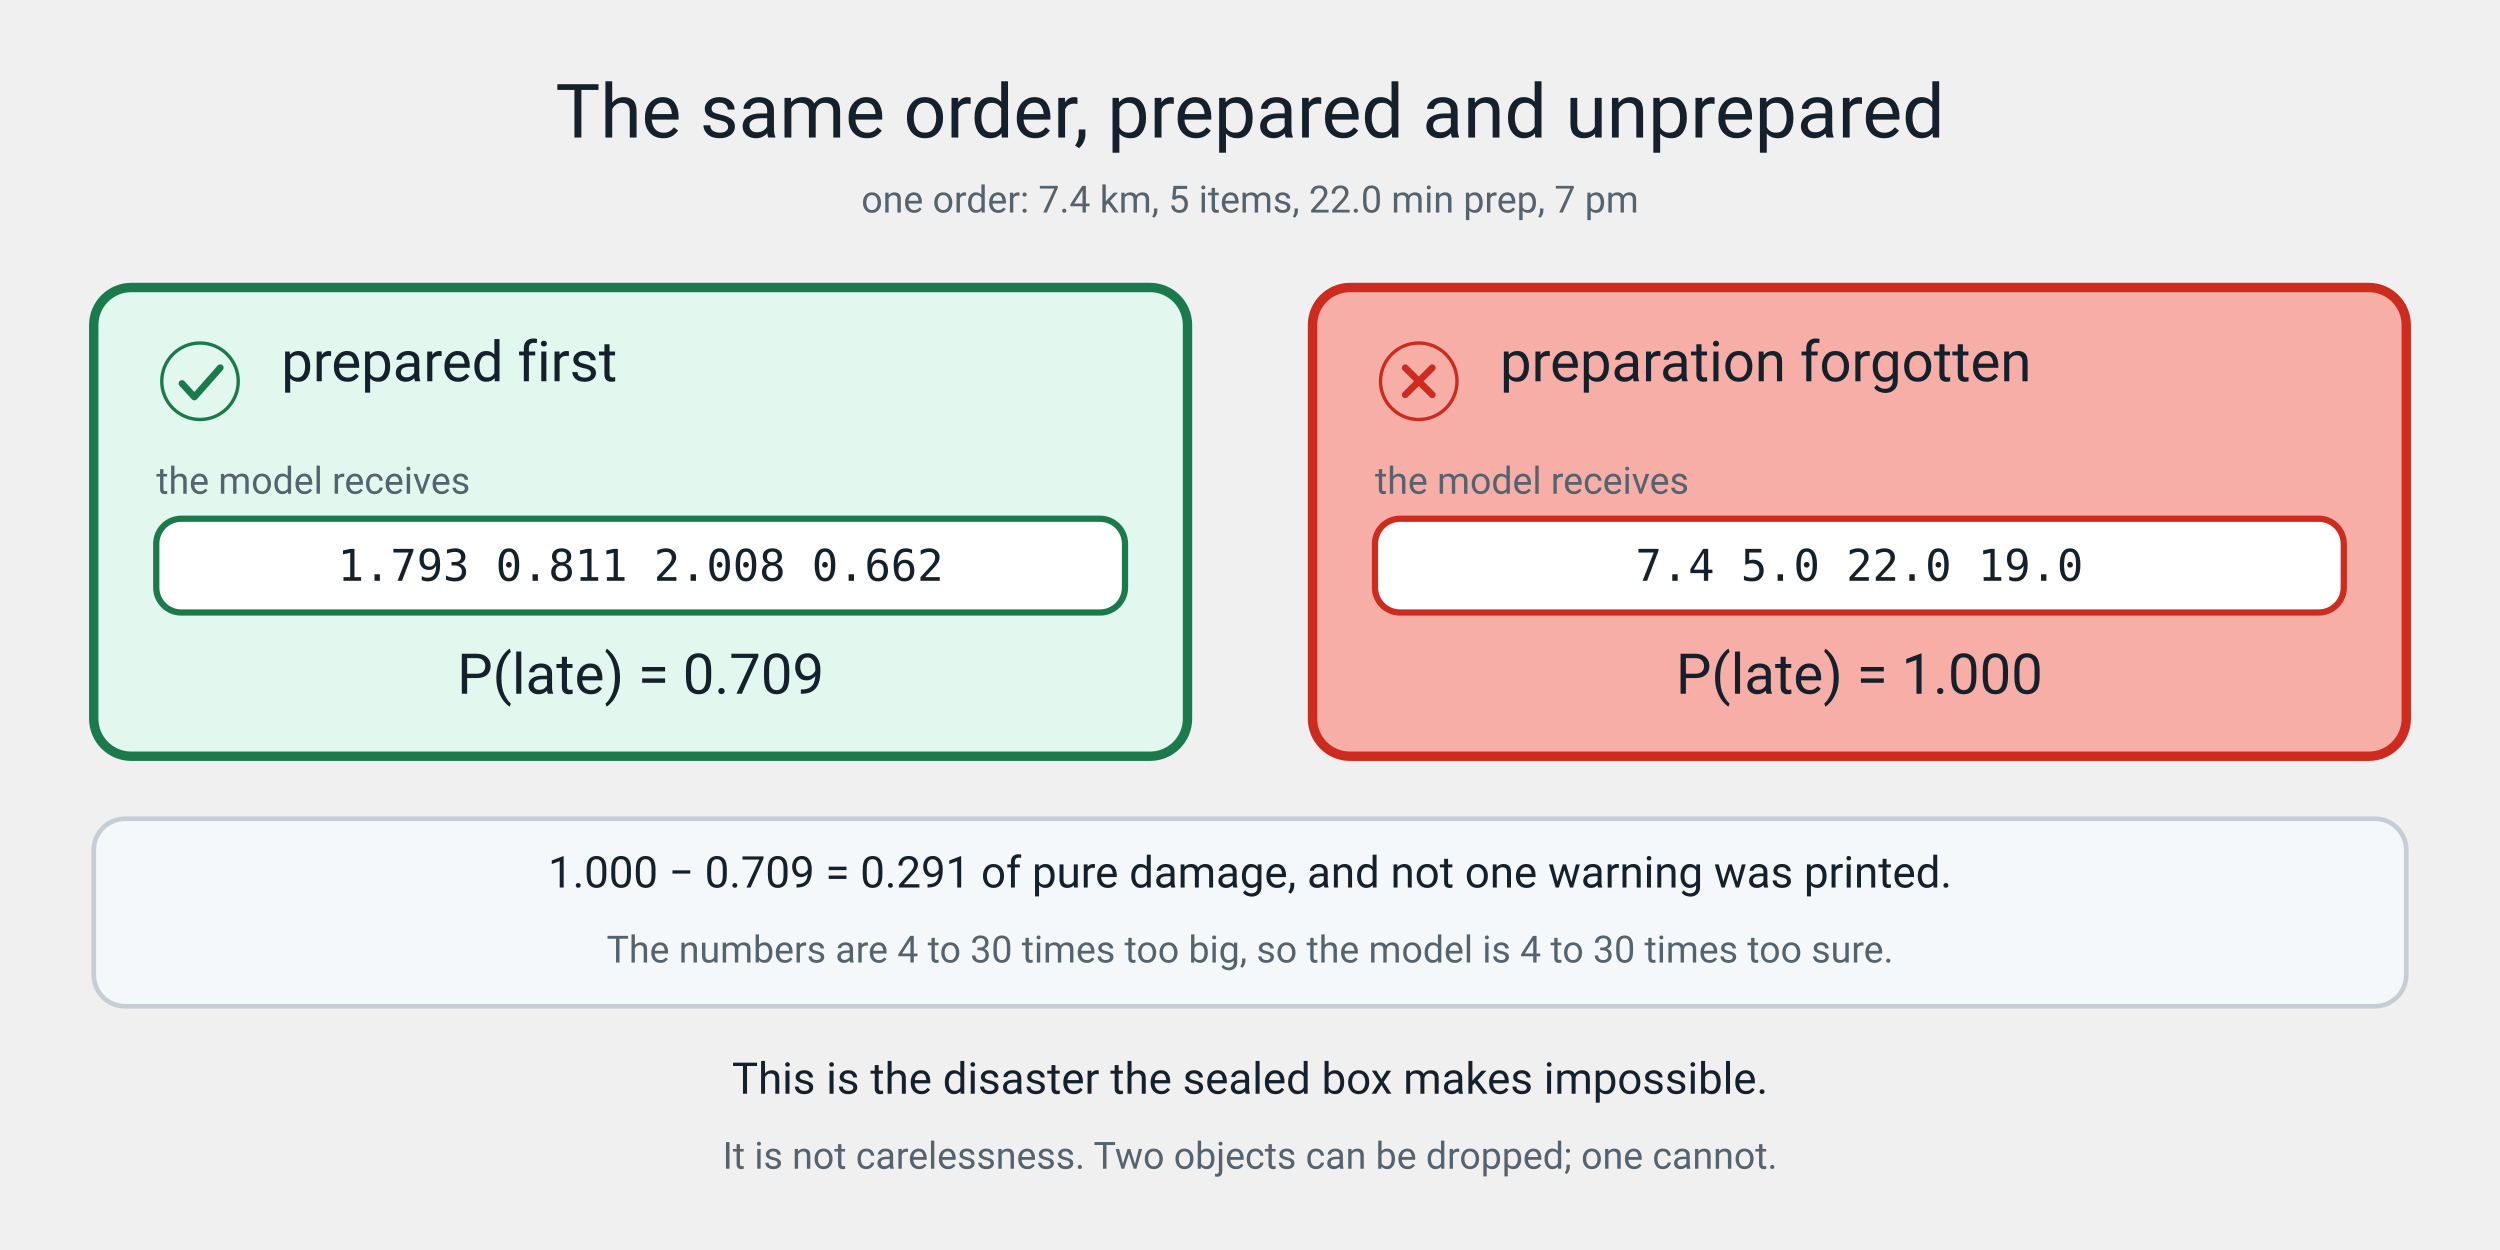
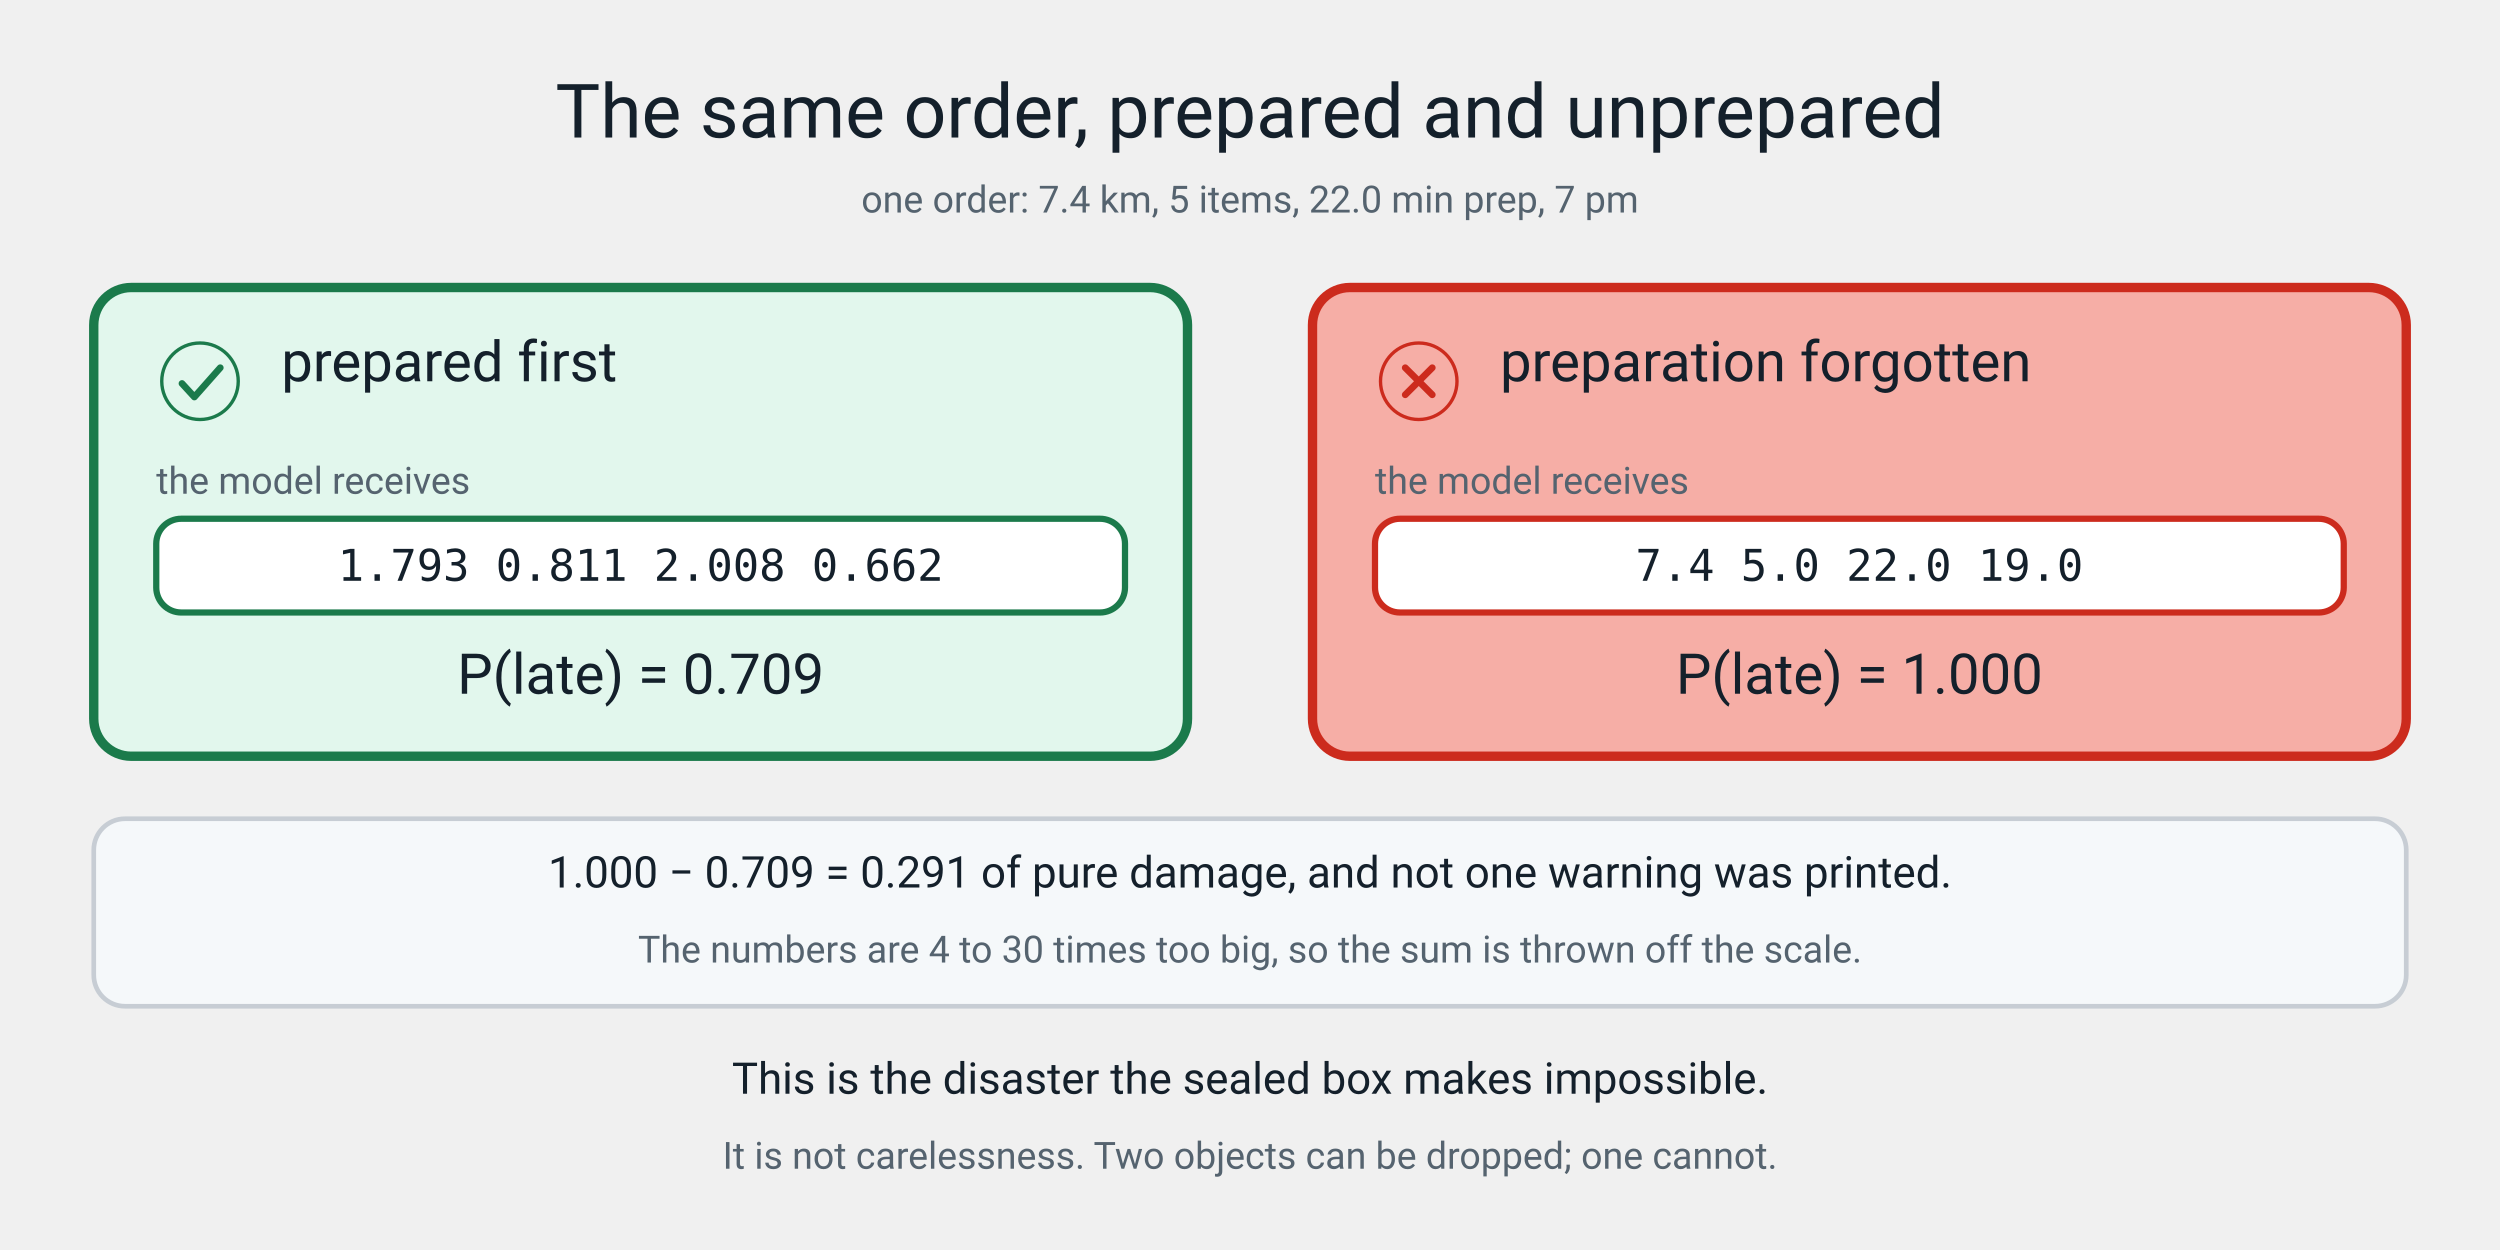
<svg xmlns="http://www.w3.org/2000/svg" viewBox="0 0 800 400" role="img">
  <text x="400" y="44" font-family="ui-sans-serif, system-ui, -apple-system, 'Segoe UI', Roboto, sans-serif" font-size="24" fill="#14202B" text-anchor="middle">The same order, prepared and unprepared</text>
  <text x="400" y="68" font-family="ui-sans-serif, system-ui, -apple-system, 'Segoe UI', Roboto, sans-serif" font-size="12" fill="#55636F" text-anchor="middle">one order: 7.4 km, 5 items, 22.0 min prep, 7 pm</text>
  <rect x="30" y="92" width="350" height="150" rx="12" fill="#E2F7ED" stroke="#1B7A4B" stroke-width="3" stroke-linejoin="round" />
  <g transform="translate(46,104) scale(0.36)">
    <circle cx="50" cy="50" r="34" fill="#E2F7ED" stroke="#1B7A4B" stroke-width="3" />
    <polyline points="34,52 45,64 68,38" fill="none" stroke="#1B7A4B" stroke-width="6" stroke-linecap="round" stroke-linejoin="round" />
  </g>
  <text x="90" y="122" font-family="ui-sans-serif, system-ui, -apple-system, 'Segoe UI', Roboto, sans-serif" font-size="18" fill="#14202B">prepared first</text>
  <text x="50" y="158" font-family="ui-sans-serif, system-ui, -apple-system, 'Segoe UI', Roboto, sans-serif" font-size="12" fill="#55636F">the model receives</text>
  <rect x="50" y="166" width="310" height="30" rx="8" fill="#FFFFFF" stroke="#1B7A4B" stroke-width="2" stroke-linejoin="round" />
  <text x="205" y="181" font-family="ui-monospace, SFMono-Regular, Menlo, Consolas, monospace" font-size="14" fill="#14202B" text-anchor="middle" dominant-baseline="central">1.793   0.811   2.008   0.662</text>
  <text x="205" y="222" font-family="ui-sans-serif, system-ui, -apple-system, 'Segoe UI', Roboto, sans-serif" font-size="18" fill="#14202B" text-anchor="middle">P(late) = 0.709</text>
  <rect x="420" y="92" width="350" height="150" rx="12" fill="#F6AEA6" stroke="#CC2B1D" stroke-width="3" stroke-linejoin="round" />
  <g transform="translate(436,104) scale(0.36)">
    <circle cx="50" cy="50" r="34" fill="#F6AEA6" stroke="#CC2B1D" stroke-width="3" />
    <g stroke="#CC2B1D" stroke-width="6" stroke-linecap="round">
      <line x1="38" y1="38" x2="62" y2="62" />
      <line x1="62" y1="38" x2="38" y2="62" />
    </g>
  </g>
  <text x="480" y="122" font-family="ui-sans-serif, system-ui, -apple-system, 'Segoe UI', Roboto, sans-serif" font-size="18" fill="#14202B">preparation forgotten</text>
  <text x="440" y="158" font-family="ui-sans-serif, system-ui, -apple-system, 'Segoe UI', Roboto, sans-serif" font-size="12" fill="#55636F">the model receives</text>
  <rect x="440" y="166" width="310" height="30" rx="8" fill="#FFFFFF" stroke="#CC2B1D" stroke-width="2" stroke-linejoin="round" />
  <text x="595" y="181" font-family="ui-monospace, SFMono-Regular, Menlo, Consolas, monospace" font-size="14" fill="#14202B" text-anchor="middle" dominant-baseline="central">7.4   5.0   22.0   19.0</text>
  <text x="595" y="222" font-family="ui-sans-serif, system-ui, -apple-system, 'Segoe UI', Roboto, sans-serif" font-size="18" fill="#14202B" text-anchor="middle">P(late) = 1.000</text>
  <rect x="30" y="262" width="740" height="60" rx="10" fill="#F5F8FA" stroke="#C7CDD4" stroke-width="1.5" stroke-linejoin="round" />
  <text x="400" y="284" font-family="ui-sans-serif, system-ui, -apple-system, 'Segoe UI', Roboto, sans-serif" font-size="14" fill="#14202B" text-anchor="middle">1.000 − 0.709 = 0.291 of pure damage, and not one warning was printed.</text>
-   <text x="400" y="308" font-family="ui-sans-serif, system-ui, -apple-system, 'Segoe UI', Roboto, sans-serif" font-size="12" fill="#55636F" text-anchor="middle">The numbers are 4 to 30 times too big, so the model is 4 to 30 times too sure.</text>
+   <text x="400" y="308" font-family="ui-sans-serif, system-ui, -apple-system, 'Segoe UI', Roboto, sans-serif" font-size="12" fill="#55636F" text-anchor="middle">The numbers are 4 to 30 times too big, so the sum is thrown off the scale.</text>
  <text x="400" y="350" font-family="ui-sans-serif, system-ui, -apple-system, 'Segoe UI', Roboto, sans-serif" font-size="14" fill="#14202B" text-anchor="middle">This is the disaster the sealed box makes impossible.</text>
  <text x="400" y="374" font-family="ui-sans-serif, system-ui, -apple-system, 'Segoe UI', Roboto, sans-serif" font-size="12" fill="#55636F" text-anchor="middle">It is not carelessness. Two objects can be dropped; one cannot.</text>
</svg>
